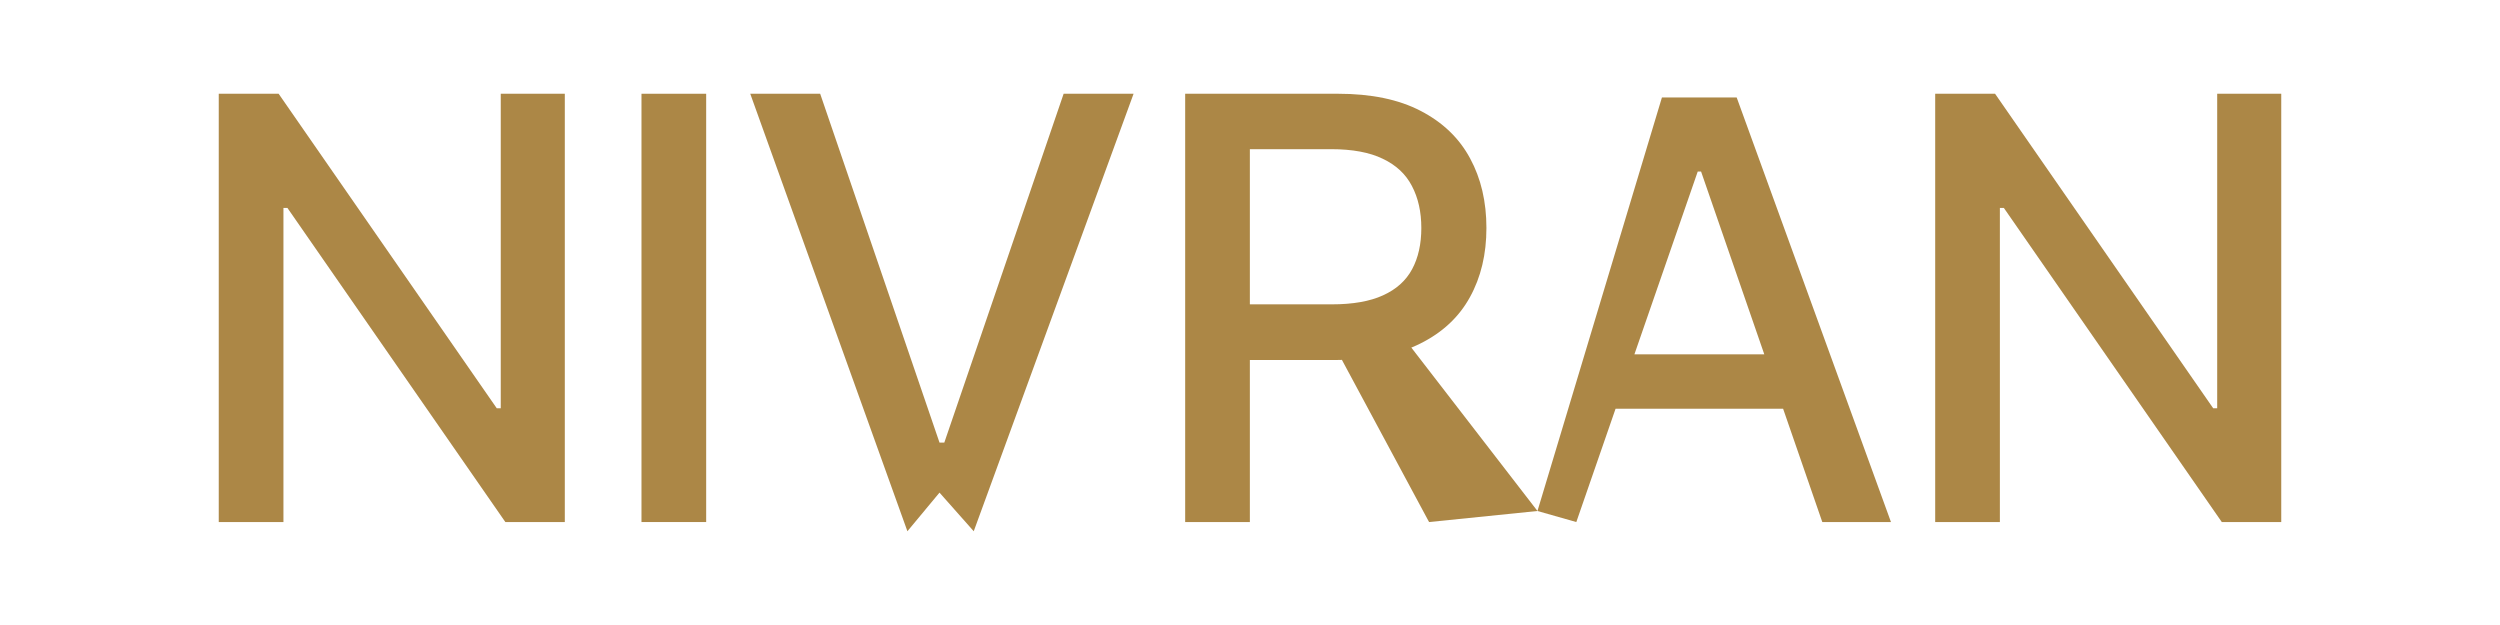
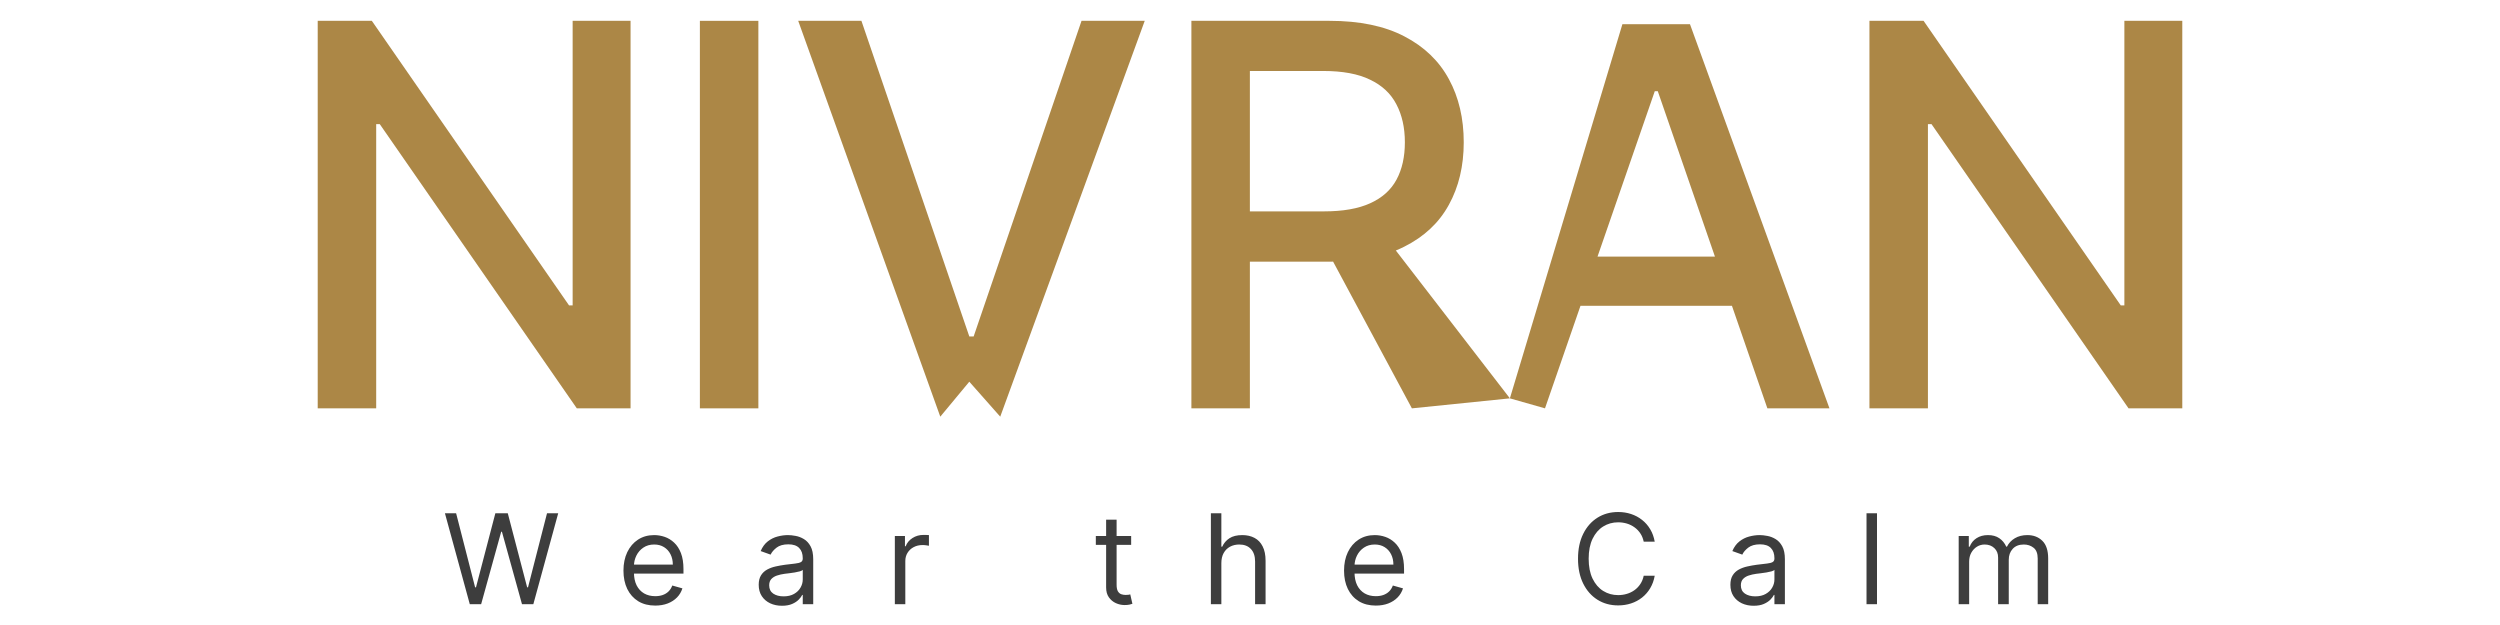
- <svg xmlns="http://www.w3.org/2000/svg" width="160" height="40" viewBox="0 0 160 40" fill="none">
-   <path d="M36.148 6V19.706V33.411H32.343L18.395 13.308H18.14V33.411H14V6H17.832L31.793 26.13H32.048V6H36.148Z" fill="#A8823D" fill-opacity="0.95" />
-   <path d="M45.195 6V33.411H41.055V6H45.195Z" fill="#A8823D" fill-opacity="0.95" />
-   <path d="M52.491 6L60.128 28.325H60.436L68.073 6H72.549L62.319 34L60.128 31.527L58.074 34L48.016 6H52.491Z" fill="#A8823D" fill-opacity="0.95" />
-   <path d="M75.851 33.411V6H85.632C87.758 6 89.522 6.366 90.924 7.098C92.336 7.829 93.39 8.842 94.086 10.136C94.783 11.421 95.131 12.906 95.131 14.593C95.131 16.27 94.779 17.747 94.073 19.023C93.376 20.29 92.322 21.276 90.911 21.981C89.508 22.686 87.744 23.038 85.618 23.038H78.209V19.478H85.243C86.583 19.478 87.673 19.286 88.513 18.902C89.361 18.519 89.982 17.961 90.375 17.229C90.768 16.498 90.965 15.619 90.965 14.593C90.965 13.558 90.763 12.661 90.362 11.902C89.969 11.144 89.348 10.564 88.499 10.162C87.659 9.752 86.556 9.547 85.19 9.547H79.991V33.411H75.851ZM89.397 21.044L98.398 32.704L91.46 33.411L84.814 21.044H89.397Z" fill="#A8823D" fill-opacity="0.95" />
-   <path d="M100.884 33.411L98.398 32.704L106.364 6.236H111.147L121.022 33.411H116.627L108.869 10.979H108.655L100.884 33.411ZM101.621 22.677H115.877V26.157H101.621V22.677Z" fill="#A8823D" fill-opacity="0.95" />
-   <path d="M146 6V33.411H142.195L128.247 13.308H127.992V33.411H123.852V6H127.684L141.645 26.13H141.9V6H146Z" fill="#A8823D" fill-opacity="0.95" />
+ <svg xmlns="http://www.w3.org/2000/svg" width="240" height="60" viewBox="0 0 240 60" fill="none">
+   <path d="M60.534 2V20.6V39.201H55.374L36.459 11.918H36.114V39.201H30.5V2H35.696L54.629 29.319H54.974V2H60.534Z" fill="#A8823D" fill-opacity="0.95" />
+   <path d="M72.803 2V39.201H67.189V2H72.803Z" fill="#A8823D" fill-opacity="0.95" />
+   <path d="M82.696 2L93.053 32.298H93.471L103.827 2H109.895L96.023 40L93.053 36.643L90.267 40L76.628 2H82.696Z" fill="#A8823D" fill-opacity="0.95" />
+   <path d="M114.374 39.201V2H127.637C130.52 2 132.912 2.496 134.814 3.489C136.728 4.482 138.157 5.857 139.102 7.613C140.047 9.357 140.519 11.373 140.519 13.662C140.519 15.938 140.041 17.942 139.084 19.674C138.139 21.394 136.71 22.732 134.796 23.688C132.894 24.645 130.502 25.123 127.619 25.123H117.571V20.292H127.11C128.927 20.292 130.405 20.031 131.544 19.511C132.694 18.99 133.536 18.233 134.069 17.24C134.602 16.247 134.868 15.054 134.868 13.662C134.868 12.257 134.596 11.04 134.051 10.011C133.518 8.981 132.676 8.194 131.525 7.649C130.387 7.092 128.891 6.814 127.038 6.814H119.988V39.201H114.374ZM132.743 22.417L144.949 38.242L135.541 39.201L126.529 22.417H132.743Z" fill="#A8823D" fill-opacity="0.95" />
+   <path d="M148.319 39.201L144.949 38.242L155.751 2.32H162.237L175.628 39.201H169.668L159.148 8.757H158.858L148.319 39.201ZM149.319 24.633H168.651V29.356H149.319V24.633Z" fill="#A8823D" fill-opacity="0.95" />
+   <path d="M209.5 2V39.201H204.34L185.426 11.918H185.081V39.201H179.466V2H184.663L203.595 29.319H203.94V2H209.5Z" fill="#A8823D" fill-opacity="0.95" />
+   <path d="M45.099 58L42.713 49.273H43.787L45.61 56.381H45.696L47.554 49.273H48.747L50.605 56.381H50.69L52.514 49.273H53.588L51.201 58H50.11L48.184 51.045H48.116L46.19 58H45.099ZM62.903 58.136C62.272 58.136 61.728 57.997 61.271 57.719C60.816 57.438 60.466 57.045 60.218 56.543C59.974 56.037 59.852 55.449 59.852 54.778C59.852 54.108 59.974 53.517 60.218 53.006C60.466 52.492 60.809 52.091 61.25 51.804C61.693 51.514 62.21 51.369 62.801 51.369C63.142 51.369 63.478 51.426 63.811 51.54C64.143 51.653 64.446 51.838 64.718 52.094C64.991 52.347 65.209 52.682 65.37 53.099C65.532 53.517 65.613 54.031 65.613 54.642V55.068H60.568V54.199H64.591C64.591 53.83 64.517 53.5 64.369 53.21C64.224 52.92 64.017 52.692 63.747 52.524C63.48 52.356 63.164 52.273 62.801 52.273C62.4 52.273 62.054 52.372 61.761 52.571C61.471 52.767 61.248 53.023 61.092 53.338C60.936 53.653 60.858 53.992 60.858 54.352V54.932C60.858 55.426 60.943 55.845 61.113 56.189C61.287 56.53 61.527 56.79 61.834 56.969C62.14 57.145 62.497 57.233 62.903 57.233C63.167 57.233 63.406 57.196 63.619 57.122C63.835 57.045 64.021 56.932 64.177 56.781C64.334 56.628 64.454 56.438 64.539 56.21L65.511 56.483C65.409 56.812 65.237 57.102 64.995 57.352C64.754 57.599 64.456 57.793 64.1 57.932C63.745 58.068 63.346 58.136 62.903 58.136ZM75.069 58.153C74.654 58.153 74.278 58.075 73.94 57.919C73.602 57.76 73.334 57.531 73.135 57.233C72.936 56.932 72.836 56.568 72.836 56.142C72.836 55.767 72.91 55.463 73.058 55.23C73.206 54.994 73.403 54.81 73.65 54.676C73.897 54.543 74.17 54.443 74.468 54.378C74.769 54.31 75.072 54.256 75.376 54.216C75.774 54.165 76.096 54.126 76.343 54.101C76.593 54.072 76.775 54.026 76.889 53.96C77.005 53.895 77.064 53.781 77.064 53.619V53.585C77.064 53.165 76.948 52.838 76.718 52.605C76.491 52.372 76.146 52.256 75.683 52.256C75.203 52.256 74.826 52.361 74.554 52.571C74.281 52.781 74.089 53.006 73.978 53.244L73.024 52.903C73.194 52.506 73.421 52.196 73.706 51.974C73.993 51.75 74.305 51.594 74.643 51.506C74.984 51.415 75.319 51.369 75.649 51.369C75.859 51.369 76.1 51.395 76.373 51.446C76.649 51.494 76.914 51.595 77.17 51.749C77.429 51.902 77.643 52.133 77.814 52.443C77.984 52.753 78.069 53.168 78.069 53.688V58H77.064V57.114H77.012C76.944 57.256 76.831 57.408 76.671 57.57C76.512 57.731 76.301 57.869 76.037 57.983C75.772 58.097 75.45 58.153 75.069 58.153ZM75.223 57.25C75.62 57.25 75.956 57.172 76.228 57.016C76.504 56.859 76.711 56.658 76.85 56.41C76.993 56.163 77.064 55.903 77.064 55.631V54.71C77.021 54.761 76.927 54.808 76.782 54.851C76.64 54.891 76.475 54.926 76.288 54.957C76.103 54.986 75.923 55.011 75.747 55.034C75.573 55.054 75.433 55.071 75.325 55.085C75.064 55.119 74.819 55.175 74.592 55.251C74.368 55.325 74.186 55.438 74.046 55.588C73.91 55.736 73.842 55.938 73.842 56.193C73.842 56.543 73.971 56.807 74.23 56.986C74.491 57.162 74.822 57.25 75.223 57.25ZM85.905 58V51.455H86.876V52.443H86.945C87.064 52.119 87.28 51.856 87.592 51.655C87.905 51.453 88.257 51.352 88.649 51.352C88.723 51.352 88.815 51.354 88.926 51.356C89.037 51.359 89.121 51.364 89.178 51.369V52.392C89.144 52.383 89.065 52.371 88.943 52.354C88.824 52.334 88.697 52.324 88.564 52.324C88.246 52.324 87.962 52.391 87.712 52.524C87.465 52.655 87.269 52.837 87.124 53.07C86.981 53.3 86.91 53.562 86.91 53.858V58H85.905ZM108.591 51.455V52.307H105.199V51.455H108.591ZM106.188 49.886H107.194V56.125C107.194 56.409 107.235 56.622 107.317 56.764C107.402 56.903 107.51 56.997 107.641 57.045C107.775 57.091 107.915 57.114 108.063 57.114C108.174 57.114 108.265 57.108 108.336 57.097C108.407 57.082 108.463 57.071 108.506 57.062L108.711 57.966C108.642 57.992 108.547 58.017 108.425 58.043C108.303 58.071 108.148 58.085 107.961 58.085C107.676 58.085 107.398 58.024 107.125 57.902C106.855 57.78 106.631 57.594 106.452 57.344C106.276 57.094 106.188 56.778 106.188 56.398V49.886ZM117.25 54.062V58H116.245V49.273H117.25V52.477H117.336C117.489 52.139 117.719 51.871 118.026 51.672C118.336 51.47 118.748 51.369 119.262 51.369C119.708 51.369 120.098 51.459 120.434 51.638C120.769 51.814 121.029 52.085 121.213 52.452C121.401 52.815 121.495 53.278 121.495 53.841V58H120.489V53.909C120.489 53.389 120.354 52.987 120.084 52.703C119.817 52.416 119.446 52.273 118.972 52.273C118.642 52.273 118.347 52.342 118.086 52.481C117.827 52.621 117.623 52.824 117.472 53.091C117.324 53.358 117.25 53.682 117.25 54.062ZM132.079 58.136C131.448 58.136 130.904 57.997 130.447 57.719C129.992 57.438 129.641 57.045 129.394 56.543C129.15 56.037 129.028 55.449 129.028 54.778C129.028 54.108 129.15 53.517 129.394 53.006C129.641 52.492 129.985 52.091 130.425 51.804C130.869 51.514 131.386 51.369 131.977 51.369C132.317 51.369 132.654 51.426 132.987 51.54C133.319 51.653 133.621 51.838 133.894 52.094C134.167 52.347 134.384 52.682 134.546 53.099C134.708 53.517 134.789 54.031 134.789 54.642V55.068H129.744V54.199H133.766C133.766 53.83 133.692 53.5 133.545 53.21C133.4 52.92 133.192 52.692 132.923 52.524C132.656 52.356 132.34 52.273 131.977 52.273C131.576 52.273 131.229 52.372 130.937 52.571C130.647 52.767 130.424 53.023 130.268 53.338C130.112 53.653 130.033 53.992 130.033 54.352V54.932C130.033 55.426 130.119 55.845 130.289 56.189C130.462 56.53 130.702 56.79 131.009 56.969C131.316 57.145 131.673 57.233 132.079 57.233C132.343 57.233 132.582 57.196 132.795 57.122C133.011 57.045 133.197 56.932 133.353 56.781C133.509 56.628 133.63 56.438 133.715 56.21L134.687 56.483C134.585 56.812 134.413 57.102 134.171 57.352C133.93 57.599 133.631 57.793 133.276 57.932C132.921 58.068 132.522 58.136 132.079 58.136ZM158.853 52H157.796C157.734 51.696 157.624 51.429 157.468 51.199C157.315 50.969 157.127 50.776 156.906 50.619C156.687 50.46 156.444 50.341 156.177 50.261C155.91 50.182 155.631 50.142 155.342 50.142C154.813 50.142 154.335 50.276 153.906 50.543C153.479 50.81 153.14 51.203 152.887 51.723C152.637 52.243 152.512 52.881 152.512 53.636C152.512 54.392 152.637 55.03 152.887 55.55C153.14 56.07 153.479 56.463 153.906 56.73C154.335 56.997 154.813 57.131 155.342 57.131C155.631 57.131 155.91 57.091 156.177 57.011C156.444 56.932 156.687 56.814 156.906 56.658C157.127 56.499 157.315 56.304 157.468 56.074C157.624 55.841 157.734 55.574 157.796 55.273H158.853C158.773 55.719 158.629 56.118 158.418 56.47C158.208 56.822 157.947 57.122 157.634 57.369C157.322 57.614 156.971 57.8 156.582 57.928C156.195 58.055 155.782 58.119 155.342 58.119C154.597 58.119 153.935 57.938 153.356 57.574C152.776 57.21 152.32 56.693 151.988 56.023C151.656 55.352 151.489 54.557 151.489 53.636C151.489 52.716 151.656 51.92 151.988 51.25C152.32 50.58 152.776 50.062 153.356 49.699C153.935 49.335 154.597 49.153 155.342 49.153C155.782 49.153 156.195 49.217 156.582 49.345C156.971 49.473 157.322 49.66 157.634 49.908C157.947 50.152 158.208 50.45 158.418 50.803C158.629 51.152 158.773 51.551 158.853 52ZM168.35 58.153C167.936 58.153 167.559 58.075 167.221 57.919C166.883 57.76 166.615 57.531 166.416 57.233C166.217 56.932 166.118 56.568 166.118 56.142C166.118 55.767 166.191 55.463 166.339 55.23C166.487 54.994 166.684 54.81 166.931 54.676C167.179 54.543 167.451 54.443 167.75 54.378C168.051 54.31 168.353 54.256 168.657 54.216C169.055 54.165 169.377 54.126 169.625 54.101C169.875 54.072 170.056 54.026 170.17 53.96C170.287 53.895 170.345 53.781 170.345 53.619V53.585C170.345 53.165 170.23 52.838 170 52.605C169.772 52.372 169.427 52.256 168.964 52.256C168.484 52.256 168.108 52.361 167.835 52.571C167.562 52.781 167.37 53.006 167.26 53.244L166.305 52.903C166.475 52.506 166.703 52.196 166.987 51.974C167.274 51.75 167.586 51.594 167.924 51.506C168.265 51.415 168.6 51.369 168.93 51.369C169.14 51.369 169.382 51.395 169.654 51.446C169.93 51.494 170.196 51.595 170.451 51.749C170.71 51.902 170.924 52.133 171.095 52.443C171.265 52.753 171.35 53.168 171.35 53.688V58H170.345V57.114H170.294C170.225 57.256 170.112 57.408 169.953 57.57C169.794 57.731 169.582 57.869 169.318 57.983C169.054 58.097 168.731 58.153 168.35 58.153ZM168.504 57.25C168.902 57.25 169.237 57.172 169.51 57.016C169.785 56.859 169.993 56.658 170.132 56.41C170.274 56.163 170.345 55.903 170.345 55.631V54.71C170.302 54.761 170.208 54.808 170.064 54.851C169.922 54.891 169.757 54.926 169.569 54.957C169.385 54.986 169.204 55.011 169.028 55.034C168.855 55.054 168.714 55.071 168.606 55.085C168.345 55.119 168.1 55.175 167.873 55.251C167.649 55.325 167.467 55.438 167.328 55.588C167.191 55.736 167.123 55.938 167.123 56.193C167.123 56.543 167.252 56.807 167.511 56.986C167.772 57.162 168.103 57.25 168.504 57.25ZM180.192 49.273V58H179.186V49.273H180.192ZM188.034 58V51.455H189.005V52.477H189.091C189.227 52.128 189.447 51.856 189.751 51.663C190.055 51.467 190.42 51.369 190.846 51.369C191.278 51.369 191.637 51.467 191.924 51.663C192.214 51.856 192.44 52.128 192.602 52.477H192.67C192.838 52.139 193.089 51.871 193.424 51.672C193.76 51.47 194.162 51.369 194.63 51.369C195.216 51.369 195.694 51.553 196.066 51.919C196.439 52.283 196.625 52.849 196.625 53.619V58H195.619V53.619C195.619 53.136 195.487 52.791 195.223 52.584C194.958 52.376 194.647 52.273 194.289 52.273C193.829 52.273 193.473 52.412 193.22 52.69C192.967 52.966 192.841 53.315 192.841 53.739V58H191.818V53.517C191.818 53.145 191.697 52.845 191.456 52.618C191.214 52.388 190.903 52.273 190.522 52.273C190.261 52.273 190.017 52.342 189.789 52.481C189.565 52.621 189.383 52.814 189.244 53.061C189.108 53.305 189.039 53.588 189.039 53.909V58H188.034Z" fill="#1B1B1B" fill-opacity="0.85" />
</svg>
